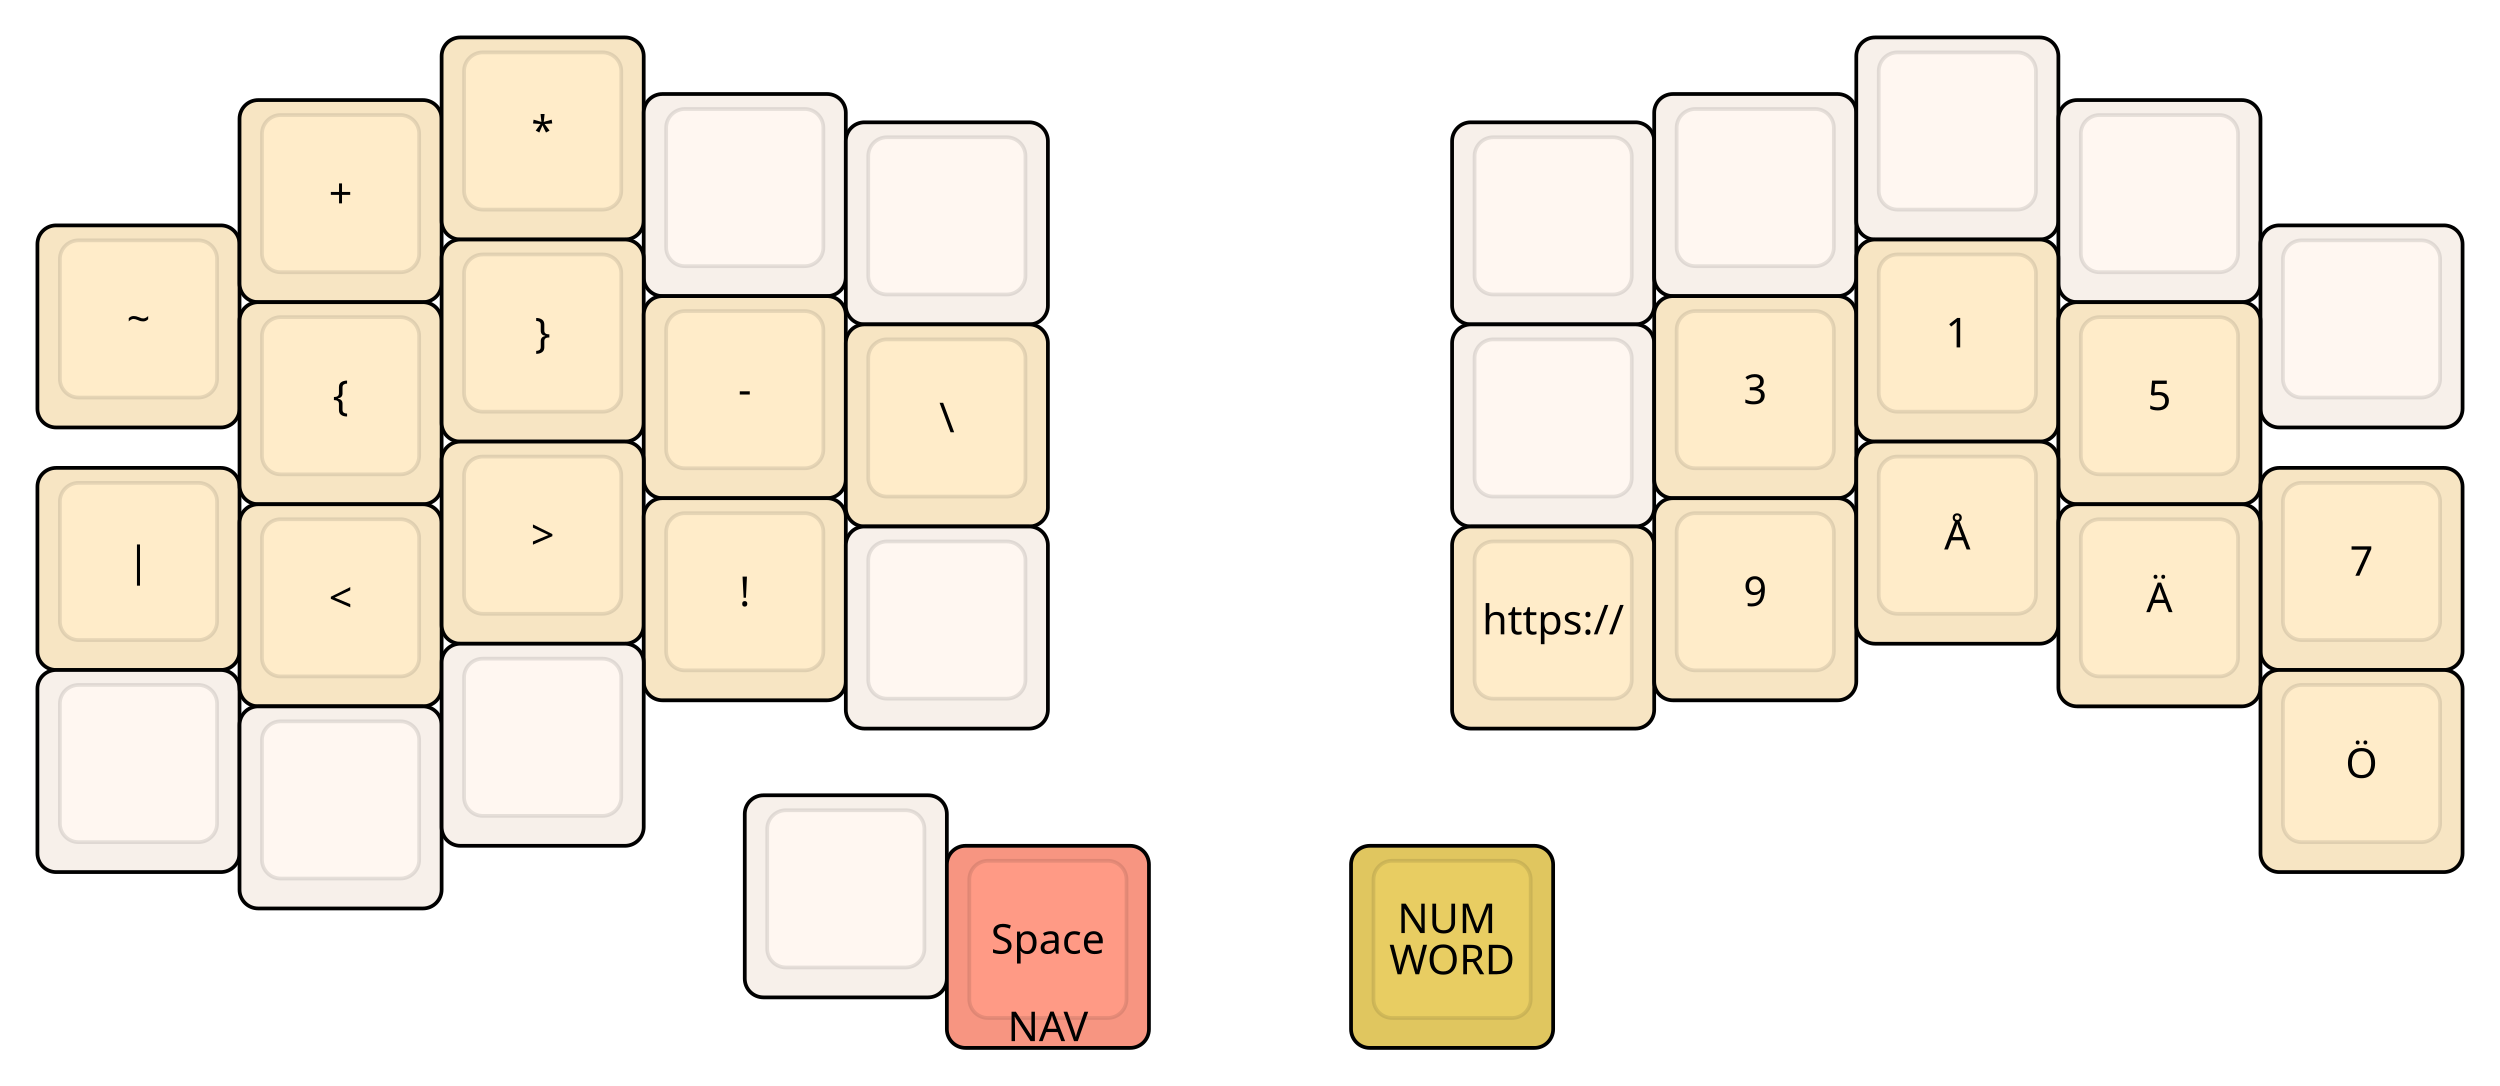
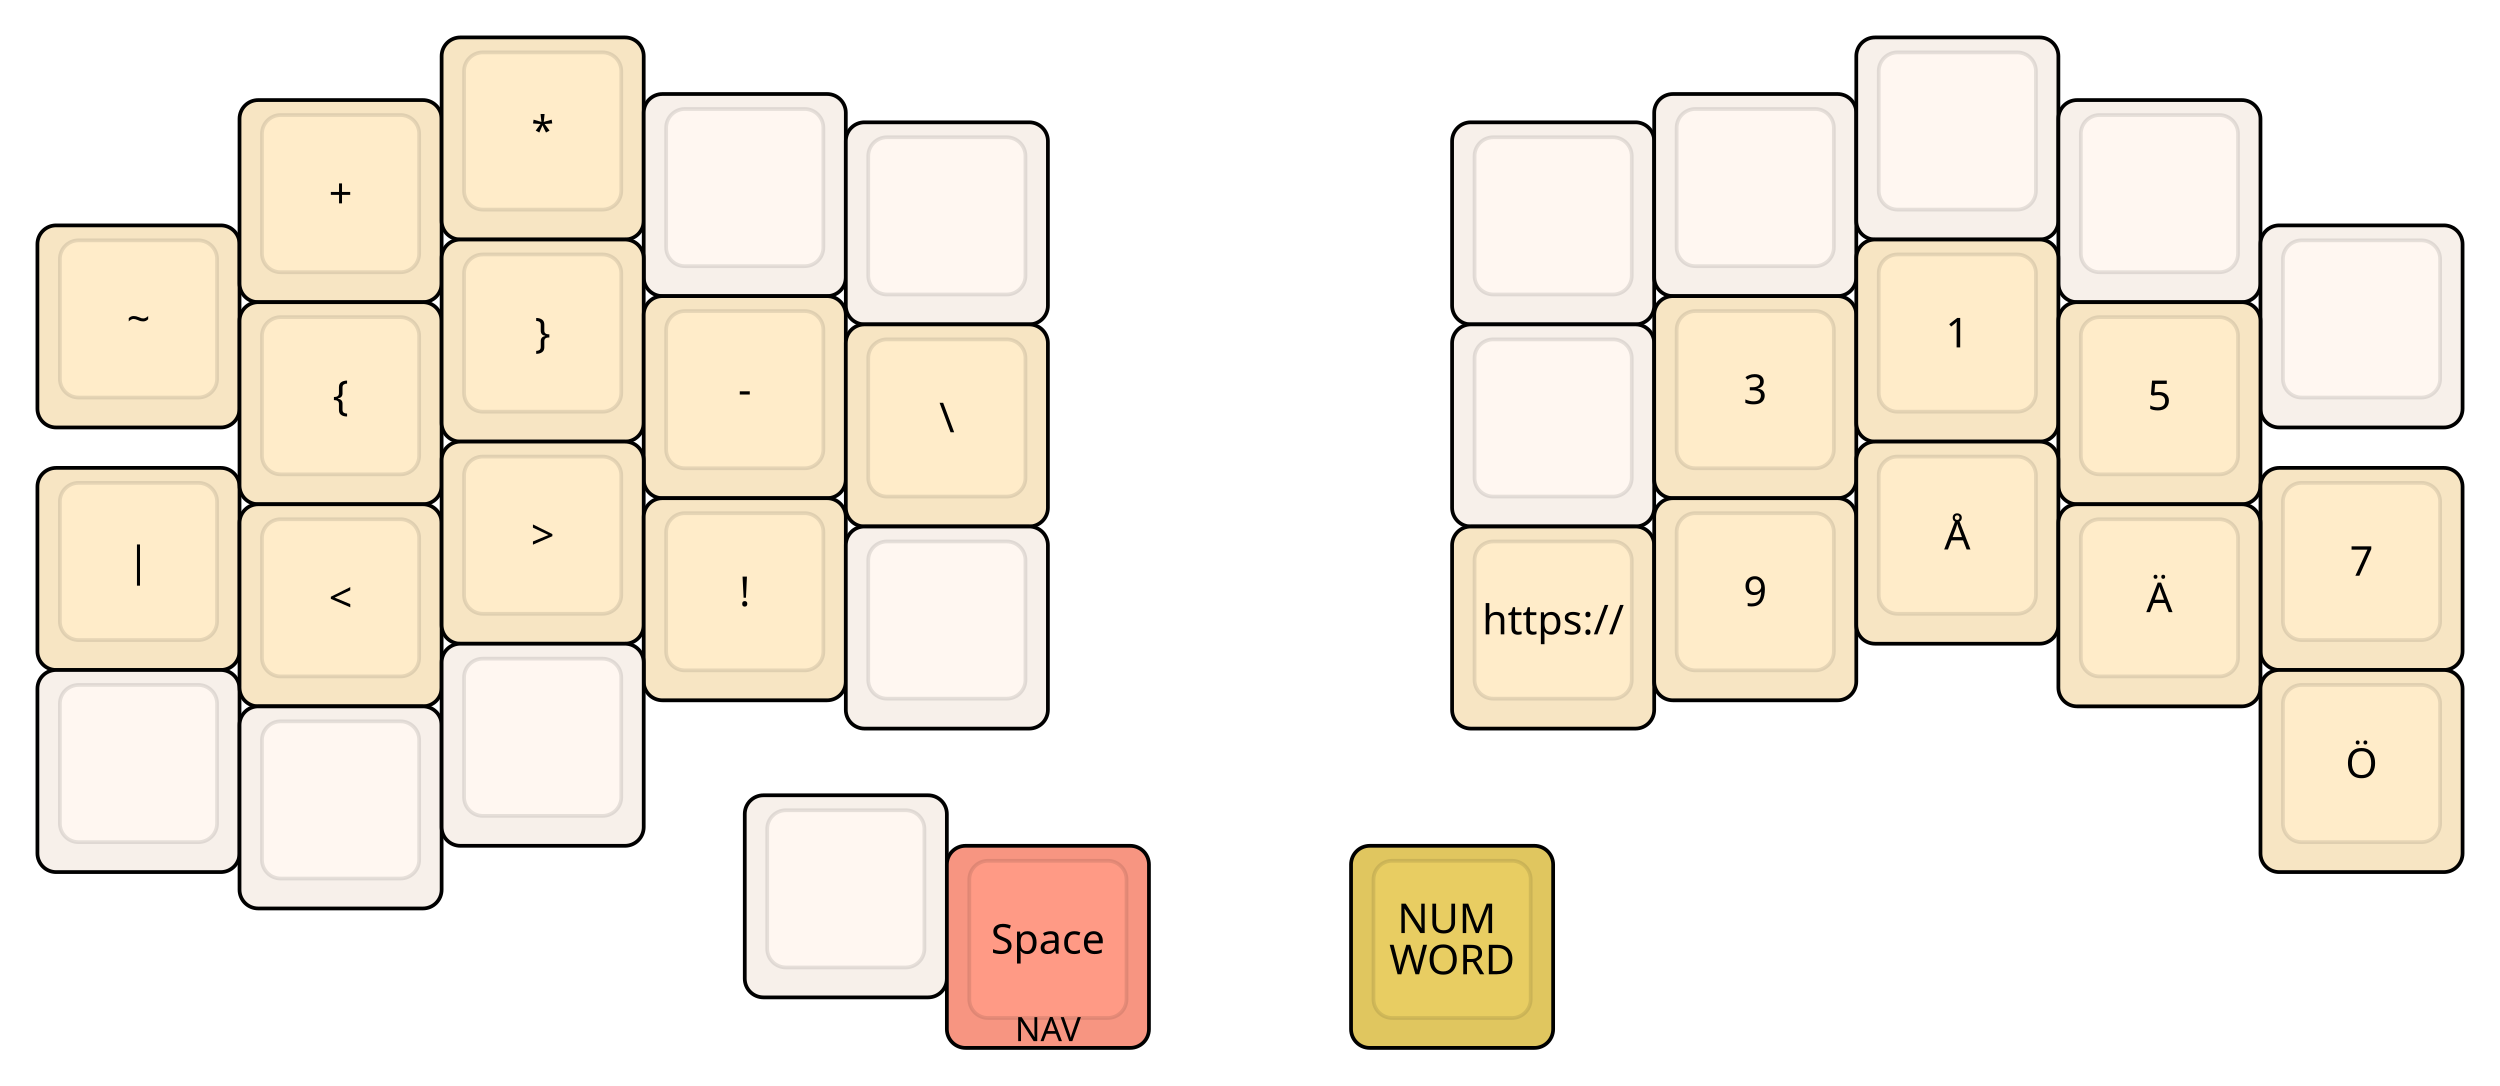
- <svg xmlns="http://www.w3.org/2000/svg" width="668px" height="290x" viewBox="0 0 668 290">
+ <svg xmlns="http://www.w3.org/2000/svg" width="668px" class="keymap cybershard" height="290x" viewBox="0 0 668 290">
  <style type="text/css">
    .keycap .border { stroke: black; stroke-width: 1; }
    .keycap .inner.border { stroke: rgba(0,0,0,.1); }
-     .keycap { font-family: sans-serif; font-size: 11px}
-     .combos .keycap { font-size: 8px}
+     .keycap { font-family: sans-serif; font-size: 11px }
+     .keycap .sub { font-size: 9px }
+     .combos .keycap { font-size: 8px }
  </style>
  <g class="keycap default">
    <rect x="10" y="60.22" width="54" height="54" rx="5" fill="#f7e5c3" class="outer border" />
    <rect x="16" y="64.22" width="42" height="42" rx="5" fill="#ffecc9" class="inner border" />
    <text x="37" y="85.22" text-anchor="middle" dominant-baseline="middle" class="main">
      <tspan x="37" dy="0">~</tspan>
    </text>
  </g>
  <g class="keycap default">
    <rect x="64" y="26.74" width="54" height="54" rx="5" fill="#f7e5c3" class="outer border" />
    <rect x="70" y="30.74" width="42" height="42" rx="5" fill="#ffecc9" class="inner border" />
    <text x="91" y="51.74" text-anchor="middle" dominant-baseline="middle" class="main">
      <tspan x="91" dy="0">+</tspan>
    </text>
  </g>
  <g class="keycap default">
    <rect x="118" y="10" width="54" height="54" rx="5" fill="#f7e5c3" class="outer border" />
    <rect x="124" y="14" width="42" height="42" rx="5" fill="#ffecc9" class="inner border" />
    <text x="145" y="35" text-anchor="middle" dominant-baseline="middle" class="main">
      <tspan x="145" dy="0">*</tspan>
    </text>
  </g>
  <g class="keycap combo_background">
    <rect x="172" y="25.12" width="54" height="54" rx="5" fill="#f7f0ea" class="outer border" />
    <rect x="178" y="29.12" width="42" height="42" rx="5" fill="#fff7f1" class="inner border" />
  </g>
  <g class="keycap combo_background">
    <rect x="226" y="32.68" width="54" height="54" rx="5" fill="#f7f0ea" class="outer border" />
    <rect x="232" y="36.68" width="42" height="42" rx="5" fill="#fff7f1" class="inner border" />
  </g>
  <g class="keycap combo_background">
    <rect x="388" y="32.68" width="54" height="54" rx="5" fill="#f7f0ea" class="outer border" />
    <rect x="394" y="36.68" width="42" height="42" rx="5" fill="#fff7f1" class="inner border" />
  </g>
  <g class="keycap combo_background">
    <rect x="442" y="25.12" width="54" height="54" rx="5" fill="#f7f0ea" class="outer border" />
    <rect x="448" y="29.12" width="42" height="42" rx="5" fill="#fff7f1" class="inner border" />
  </g>
  <g class="keycap combo_background">
    <rect x="496" y="10" width="54" height="54" rx="5" fill="#f7f0ea" class="outer border" />
    <rect x="502" y="14" width="42" height="42" rx="5" fill="#fff7f1" class="inner border" />
  </g>
  <g class="keycap combo_background">
    <rect x="550" y="26.74" width="54" height="54" rx="5" fill="#f7f0ea" class="outer border" />
    <rect x="556" y="30.74" width="42" height="42" rx="5" fill="#fff7f1" class="inner border" />
  </g>
  <g class="keycap combo_background">
    <rect x="604" y="60.22" width="54" height="54" rx="5" fill="#f7f0ea" class="outer border" />
    <rect x="610" y="64.22" width="42" height="42" rx="5" fill="#fff7f1" class="inner border" />
  </g>
  <g class="keycap default">
    <rect x="10" y="125.02" width="54" height="54" rx="5" fill="#f7e5c3" class="outer border" />
    <rect x="16" y="129.02" width="42" height="42" rx="5" fill="#ffecc9" class="inner border" />
    <text x="37" y="150.02" text-anchor="middle" dominant-baseline="middle" class="main">
      <tspan x="37" dy="0">|</tspan>
    </text>
  </g>
  <g class="keycap default">
    <rect x="64" y="80.74" width="54" height="54" rx="5" fill="#f7e5c3" class="outer border" />
    <rect x="70" y="84.74" width="42" height="42" rx="5" fill="#ffecc9" class="inner border" />
    <text x="91" y="105.74" text-anchor="middle" dominant-baseline="middle" class="main">
      <tspan x="91" dy="0">{</tspan>
    </text>
  </g>
  <g class="keycap default">
    <rect x="118" y="64" width="54" height="54" rx="5" fill="#f7e5c3" class="outer border" />
    <rect x="124" y="68" width="42" height="42" rx="5" fill="#ffecc9" class="inner border" />
    <text x="145" y="89" text-anchor="middle" dominant-baseline="middle" class="main">
      <tspan x="145" dy="0">}</tspan>
    </text>
  </g>
  <g class="keycap default">
    <rect x="172" y="79.12" width="54" height="54" rx="5" fill="#f7e5c3" class="outer border" />
    <rect x="178" y="83.12" width="42" height="42" rx="5" fill="#ffecc9" class="inner border" />
    <text x="199" y="104.12" text-anchor="middle" dominant-baseline="middle" class="main">
      <tspan x="199" dy="0">-</tspan>
    </text>
  </g>
  <g class="keycap default">
    <rect x="226" y="86.68" width="54" height="54" rx="5" fill="#f7e5c3" class="outer border" />
    <rect x="232" y="90.68" width="42" height="42" rx="5" fill="#ffecc9" class="inner border" />
    <text x="253" y="111.68" text-anchor="middle" dominant-baseline="middle" class="main">
      <tspan x="253" dy="0">\</tspan>
    </text>
  </g>
  <g class="keycap combo_background">
    <rect x="388" y="86.68" width="54" height="54" rx="5" fill="#f7f0ea" class="outer border" />
    <rect x="394" y="90.68" width="42" height="42" rx="5" fill="#fff7f1" class="inner border" />
  </g>
  <g class="keycap default">
    <rect x="442" y="79.12" width="54" height="54" rx="5" fill="#f7e5c3" class="outer border" />
    <rect x="448" y="83.12" width="42" height="42" rx="5" fill="#ffecc9" class="inner border" />
    <text x="469" y="104.12" text-anchor="middle" dominant-baseline="middle" class="main">
      <tspan x="469" dy="0">3</tspan>
    </text>
  </g>
  <g class="keycap default">
    <rect x="496" y="64" width="54" height="54" rx="5" fill="#f7e5c3" class="outer border" />
    <rect x="502" y="68" width="42" height="42" rx="5" fill="#ffecc9" class="inner border" />
    <text x="523" y="89" text-anchor="middle" dominant-baseline="middle" class="main">
      <tspan x="523" dy="0">1</tspan>
    </text>
  </g>
  <g class="keycap default">
    <rect x="550" y="80.74" width="54" height="54" rx="5" fill="#f7e5c3" class="outer border" />
    <rect x="556" y="84.74" width="42" height="42" rx="5" fill="#ffecc9" class="inner border" />
    <text x="577" y="105.74" text-anchor="middle" dominant-baseline="middle" class="main">
      <tspan x="577" dy="0">5</tspan>
    </text>
  </g>
  <g class="keycap default">
    <rect x="604" y="125.02" width="54" height="54" rx="5" fill="#f7e5c3" class="outer border" />
    <rect x="610" y="129.02" width="42" height="42" rx="5" fill="#ffecc9" class="inner border" />
    <text x="631" y="150.02" text-anchor="middle" dominant-baseline="middle" class="main">
      <tspan x="631" dy="0">7</tspan>
    </text>
  </g>
  <g class="keycap combo_background">
    <rect x="10" y="179.02" width="54" height="54" rx="5" fill="#f7f0ea" class="outer border" />
    <rect x="16" y="183.02" width="42" height="42" rx="5" fill="#fff7f1" class="inner border" />
  </g>
  <g class="keycap default">
    <rect x="64" y="134.74" width="54" height="54" rx="5" fill="#f7e5c3" class="outer border" />
    <rect x="70" y="138.74" width="42" height="42" rx="5" fill="#ffecc9" class="inner border" />
    <text x="91" y="159.74" text-anchor="middle" dominant-baseline="middle" class="main">
      <tspan x="91" dy="0">&lt;</tspan>
    </text>
  </g>
  <g class="keycap default">
    <rect x="118" y="118" width="54" height="54" rx="5" fill="#f7e5c3" class="outer border" />
    <rect x="124" y="122" width="42" height="42" rx="5" fill="#ffecc9" class="inner border" />
    <text x="145" y="143" text-anchor="middle" dominant-baseline="middle" class="main">
      <tspan x="145" dy="0">&gt;</tspan>
    </text>
  </g>
  <g class="keycap default">
    <rect x="172" y="133.12" width="54" height="54" rx="5" fill="#f7e5c3" class="outer border" />
    <rect x="178" y="137.12" width="42" height="42" rx="5" fill="#ffecc9" class="inner border" />
    <text x="199" y="158.12" text-anchor="middle" dominant-baseline="middle" class="main">
      <tspan x="199" dy="0">!</tspan>
    </text>
  </g>
  <g class="keycap combo_background">
    <rect x="226" y="140.68" width="54" height="54" rx="5" fill="#f7f0ea" class="outer border" />
    <rect x="232" y="144.68" width="42" height="42" rx="5" fill="#fff7f1" class="inner border" />
  </g>
  <g class="keycap default">
    <rect x="388" y="140.68" width="54" height="54" rx="5" fill="#f7e5c3" class="outer border" />
    <rect x="394" y="144.68" width="42" height="42" rx="5" fill="#ffecc9" class="inner border" />
    <text x="415" y="165.68" text-anchor="middle" dominant-baseline="middle" class="main">
      <tspan x="415" dy="0">https://</tspan>
    </text>
  </g>
  <g class="keycap default">
    <rect x="442" y="133.12" width="54" height="54" rx="5" fill="#f7e5c3" class="outer border" />
    <rect x="448" y="137.12" width="42" height="42" rx="5" fill="#ffecc9" class="inner border" />
    <text x="469" y="158.12" text-anchor="middle" dominant-baseline="middle" class="main">
      <tspan x="469" dy="0">9</tspan>
    </text>
  </g>
  <g class="keycap default">
    <rect x="496" y="118" width="54" height="54" rx="5" fill="#f7e5c3" class="outer border" />
    <rect x="502" y="122" width="42" height="42" rx="5" fill="#ffecc9" class="inner border" />
    <text x="523" y="143" text-anchor="middle" dominant-baseline="middle" class="main">
      <tspan x="523" dy="0">Å</tspan>
    </text>
  </g>
  <g class="keycap default">
    <rect x="550" y="134.74" width="54" height="54" rx="5" fill="#f7e5c3" class="outer border" />
    <rect x="556" y="138.74" width="42" height="42" rx="5" fill="#ffecc9" class="inner border" />
    <text x="577" y="159.74" text-anchor="middle" dominant-baseline="middle" class="main">
      <tspan x="577" dy="0">Ä</tspan>
    </text>
  </g>
  <g class="keycap default">
    <rect x="604" y="179.02" width="54" height="54" rx="5" fill="#f7e5c3" class="outer border" />
    <rect x="610" y="183.02" width="42" height="42" rx="5" fill="#ffecc9" class="inner border" />
    <text x="631" y="204.02" text-anchor="middle" dominant-baseline="middle" class="main">
      <tspan x="631" dy="0">Ö</tspan>
    </text>
  </g>
  <g class="keycap combo_background">
    <rect x="64" y="188.74" width="54" height="54" rx="5" fill="#f7f0ea" class="outer border" />
    <rect x="70" y="192.74" width="42" height="42" rx="5" fill="#fff7f1" class="inner border" />
  </g>
  <g class="keycap combo_background">
    <rect x="118" y="172" width="54" height="54" rx="5" fill="#f7f0ea" class="outer border" />
    <rect x="124" y="176" width="42" height="42" rx="5" fill="#fff7f1" class="inner border" />
  </g>
  <g class="keycap combo_background">
    <rect x="199" y="212.5" width="54" height="54" rx="5" fill="#f7f0ea" class="outer border" />
    <rect x="205" y="216.5" width="42" height="42" rx="5" fill="#fff7f1" class="inner border" />
  </g>
  <g class="keycap active_layer">
    <rect x="253" y="226" width="54" height="54" rx="5" fill="#f79581" class="outer border" />
    <rect x="259" y="230" width="42" height="42" rx="5" fill="#ff9a85" class="inner border" />
    <text x="280" y="251" text-anchor="middle" dominant-baseline="middle" class="main">
      <tspan x="280" dy="0">Space</tspan>
    </text>
    <text x="280" y="278.2" text-anchor="middle" class="sub">NAV</text>
  </g>
  <g class="keycap special">
    <rect x="361" y="226" width="54" height="54" rx="5" fill="#e0c65f" class="outer border" />
    <rect x="367" y="230" width="42" height="42" rx="5" fill="#e8cd62" class="inner border" />
    <text x="388" y="245.5" text-anchor="middle" dominant-baseline="middle" class="main">
      <tspan x="388" dy="0">NUM</tspan>
      <tspan x="388" dy="11">WORD</tspan>
    </text>
  </g>
</svg>
